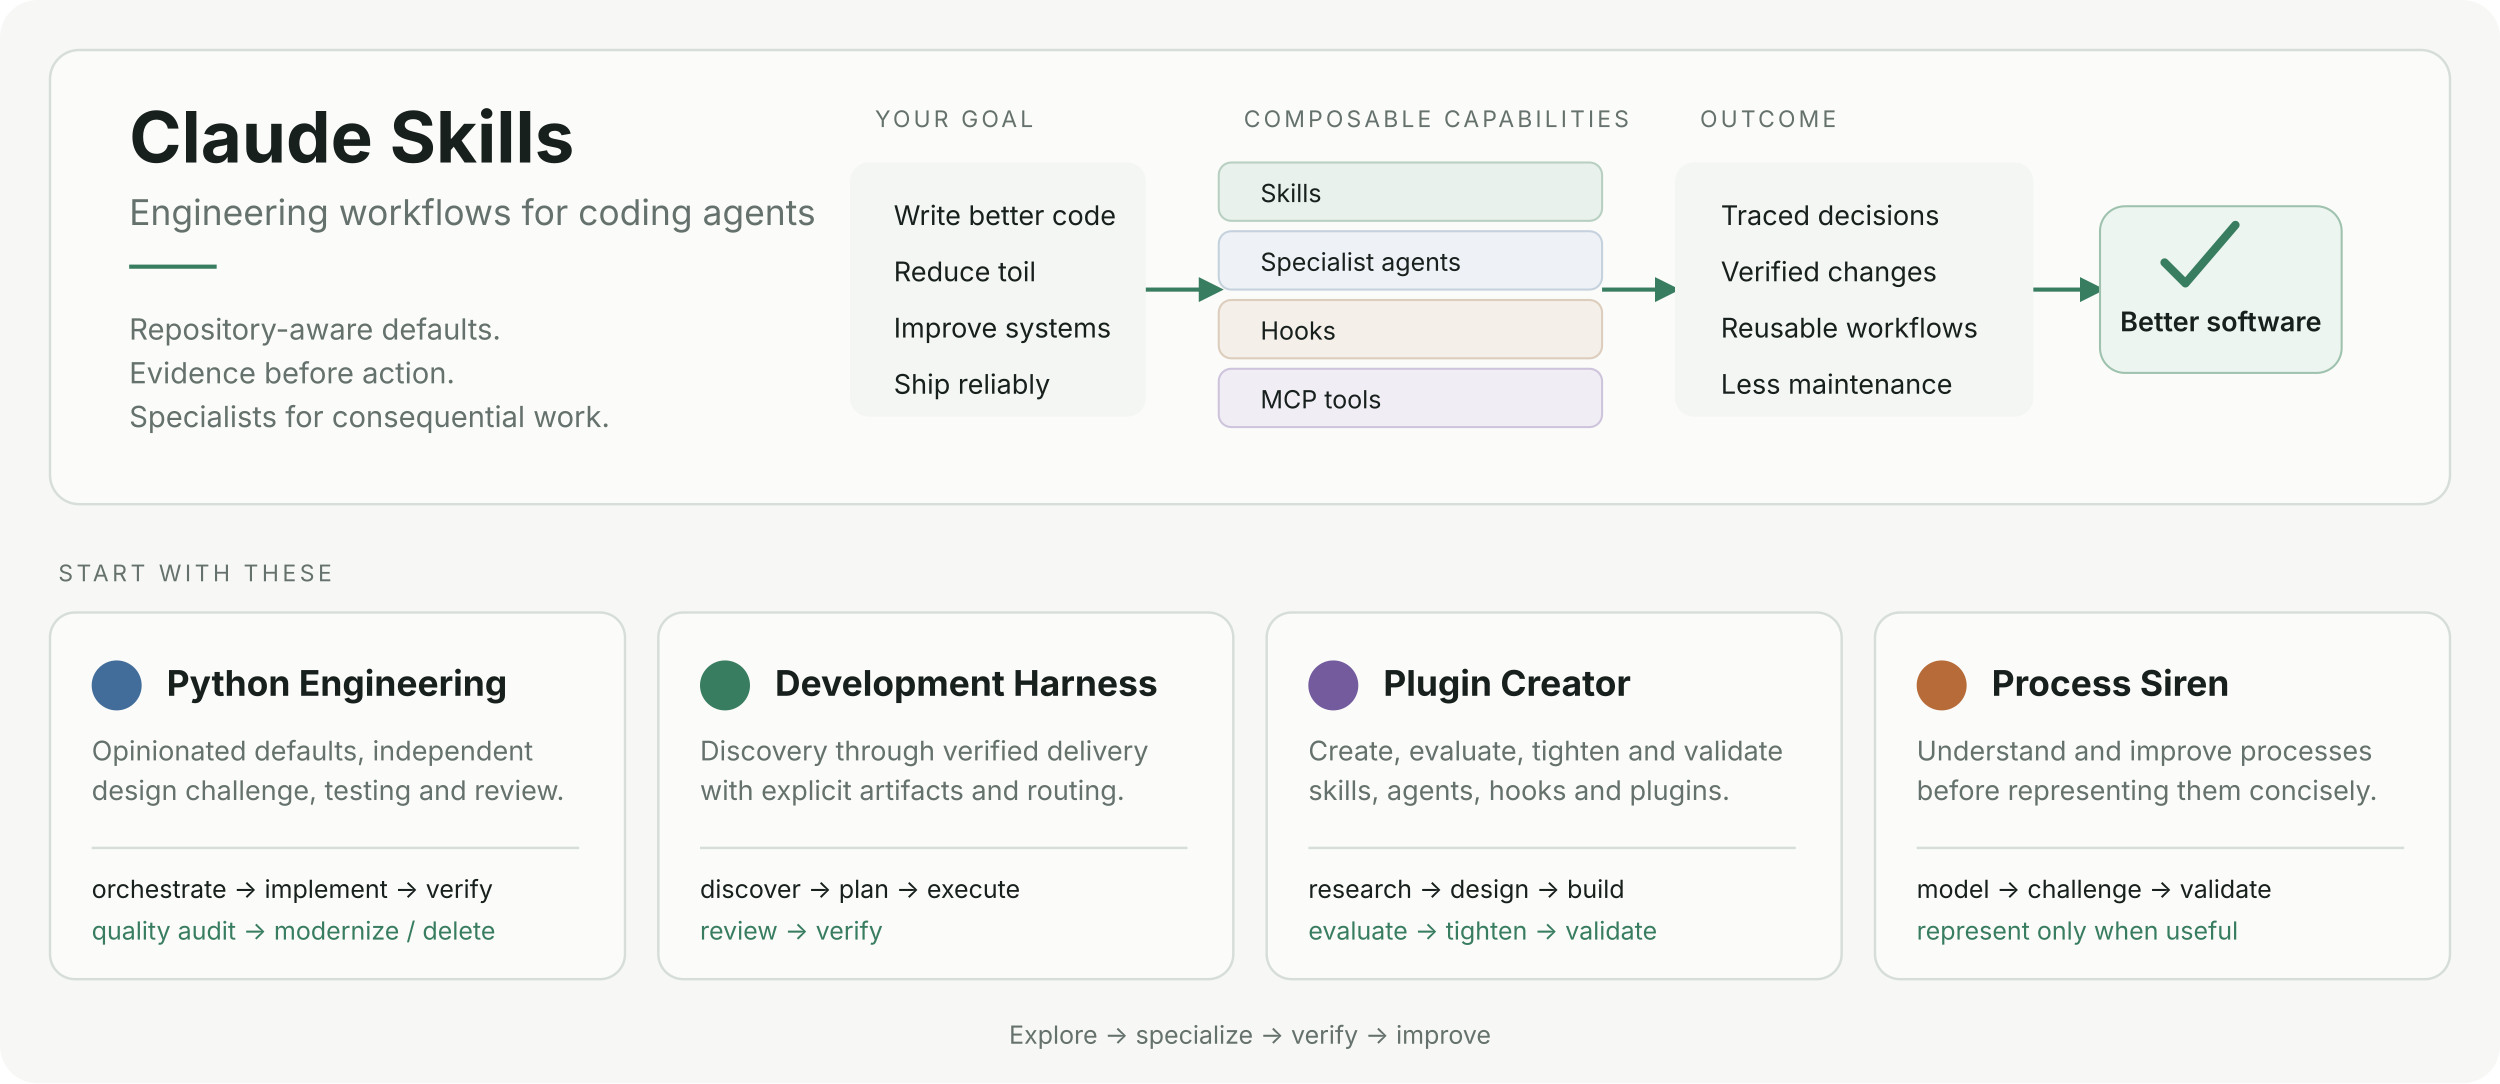
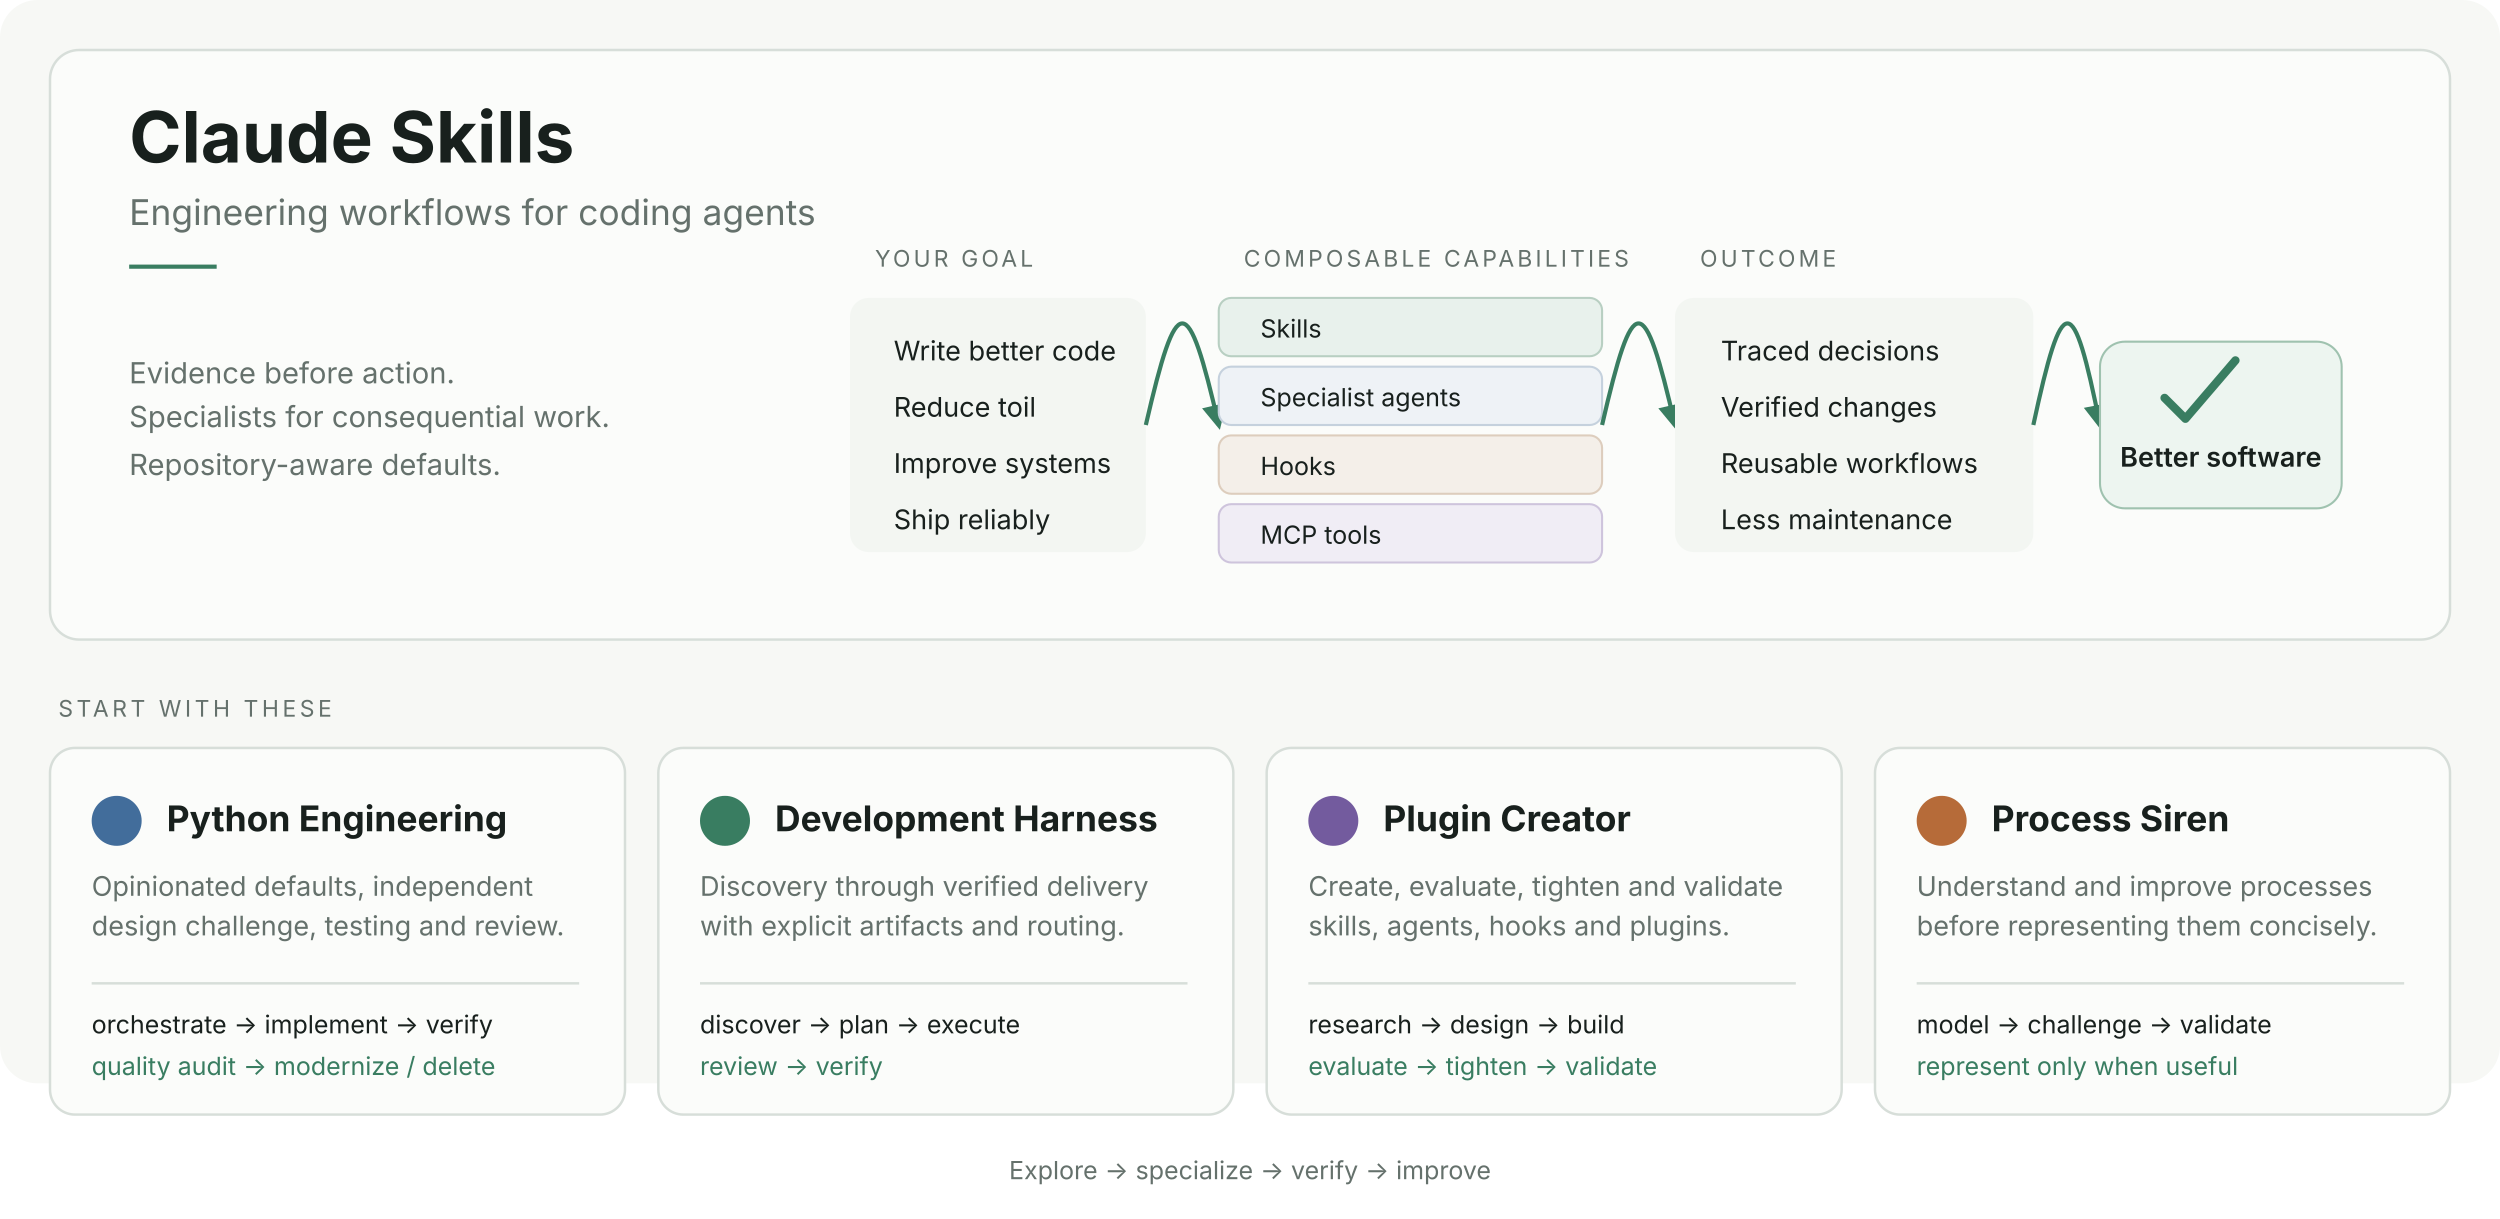
- <svg xmlns="http://www.w3.org/2000/svg" width="1200" height="520" viewBox="0 0 1200 520" role="img" aria-labelledby="title desc">
+ <svg xmlns="http://www.w3.org/2000/svg" width="1200" height="585" viewBox="0 0 1200 585" role="img" aria-labelledby="title desc">
  <defs>
    <style>
    .sans{font-family:Inter,ui-sans-serif,system-ui,-apple-system,BlinkMacSystemFont,"Segoe UI",sans-serif}
    .ink{fill:#18201d}.muted{fill:#65716c}.hair{stroke:#d7ded9;stroke-width:1.2;fill:none}
    .card{fill:#fbfcfa;stroke:#d7ded9;stroke-width:1.2}.soft{fill:#f3f6f2}
    .accent{fill:#397d61}.accentLine{stroke:#397d61;stroke-width:2;fill:none}
    .blue{fill:#426d9b}.orange{fill:#b66b39}.violet{fill:#735b9e}
  </style>
    <marker id="arrow" viewBox="0 0 10 10" refX="8" refY="5" markerWidth="6" markerHeight="6" orient="auto-start-reverse">
      <path d="M 0 0 L 10 5 L 0 10 z" fill="#397d61" />
    </marker>
  </defs>
  <rect width="1200" height="520" rx="18" fill="#f7f8f5" />
-   <rect x="24" y="24" width="1152" height="218" rx="14" class="card" />
+   <rect x="24" y="24" width="1152" height="283" rx="14" class="card" />
  <g class="sans">
    <text x="62" y="78" class="ink" font-size="34" font-weight="700">Claude Skills</text>
    <text x="62" y="108" class="muted" font-size="17">Engineering workflows for coding agents</text>
    <line x1="62" y1="128" x2="104" y2="128" class="accentLine" />
-     <text x="62" y="163" class="muted" font-size="14">Repository-aware defaults.</text>
+     <text x="62" y="228" class="muted" font-size="14">Repository-aware defaults.</text>
    <text x="62" y="184" class="muted" font-size="14">Evidence before action.</text>
    <text x="62" y="205" class="muted" font-size="14">Specialists for consequential work.</text>
-     <text x="420" y="61" class="muted" font-size="11" letter-spacing="1.5">YOUR GOAL</text>
-     <rect x="408" y="78" width="142" height="122" rx="9" class="soft" />
-     <text x="429" y="108" class="ink" font-size="13">Write better code</text>
-     <text x="429" y="135" class="ink" font-size="13">Reduce toil</text>
-     <text x="429" y="162" class="ink" font-size="13">Improve systems</text>
-     <text x="429" y="189" class="ink" font-size="13">Ship reliably</text>
-     <path d="M550 139 C565 139 570 139 585 139" class="accentLine" marker-end="url(#arrow)" />
-     <text x="597" y="61" class="muted" font-size="11" letter-spacing="1.5">COMPOSABLE CAPABILITIES</text>
-     <rect x="585" y="78" width="184" height="28" rx="6" fill="#e8f1ec" stroke="#b8cfc2" />
-     <text x="605" y="97" class="ink" font-size="12">Skills</text>
-     <rect x="585" y="111" width="184" height="28" rx="6" fill="#eef2f6" stroke="#c5d1dd" />
-     <text x="605" y="130" class="ink" font-size="12">Specialist agents</text>
-     <rect x="585" y="144" width="184" height="28" rx="6" fill="#f4efe9" stroke="#ddcdbd" />
-     <text x="605" y="163" class="ink" font-size="12">Hooks</text>
-     <rect x="585" y="177" width="184" height="28" rx="6" fill="#f0edf5" stroke="#cec4dc" />
-     <text x="605" y="196" class="ink" font-size="12">MCP tools</text>
-     <path d="M769 139 C784 139 789 139 804 139" class="accentLine" marker-end="url(#arrow)" />
-     <text x="816" y="61" class="muted" font-size="11" letter-spacing="1.5">OUTCOME</text>
-     <rect x="804" y="78" width="172" height="122" rx="9" class="soft" />
-     <text x="826" y="108" class="ink" font-size="13">Traced decisions</text>
-     <text x="826" y="135" class="ink" font-size="13">Verified changes</text>
-     <text x="826" y="162" class="ink" font-size="13">Reusable workflows</text>
-     <text x="826" y="189" class="ink" font-size="13">Less maintenance</text>
-     <path d="M976 139 C990 139 995 139 1008 139" class="accentLine" marker-end="url(#arrow)" />
-     <rect x="1008" y="99" width="116" height="80" rx="12" fill="#edf5f0" stroke="#9fc2af" />
-     <path d="M1039 126 l10 10 24-28" fill="none" stroke="#397d61" stroke-width="4" stroke-linecap="round" stroke-linejoin="round" />
-     <text x="1066" y="159" text-anchor="middle" class="ink" font-size="13" font-weight="600">Better software</text>
+     <text x="420" y="128" class="muted" font-size="11" letter-spacing="1.5">YOUR GOAL</text>
+     <rect x="408" y="143" width="142" height="122" rx="9" class="soft" />
+     <text x="429" y="173" class="ink" font-size="13">Write better code</text>
+     <text x="429" y="200" class="ink" font-size="13">Reduce toil</text>
+     <text x="429" y="227" class="ink" font-size="13">Improve systems</text>
+     <text x="429" y="254" class="ink" font-size="13">Ship reliably</text>
+     <path d="M550 204 C565 139 570 139 585 204" class="accentLine" marker-end="url(#arrow)" />
+     <text x="597" y="128" class="muted" font-size="11" letter-spacing="1.5">COMPOSABLE CAPABILITIES</text>
+     <rect x="585" y="143" width="184" height="28" rx="6" fill="#e8f1ec" stroke="#b8cfc2" />
+     <text x="605" y="162" class="ink" font-size="12">Skills</text>
+     <rect x="585" y="176" width="184" height="28" rx="6" fill="#eef2f6" stroke="#c5d1dd" />
+     <text x="605" y="195" class="ink" font-size="12">Specialist agents</text>
+     <rect x="585" y="209" width="184" height="28" rx="6" fill="#f4efe9" stroke="#ddcdbd" />
+     <text x="605" y="228" class="ink" font-size="12">Hooks</text>
+     <rect x="585" y="242" width="184" height="28" rx="6" fill="#f0edf5" stroke="#cec4dc" />
+     <text x="605" y="261" class="ink" font-size="12">MCP tools</text>
+     <path d="M769 204 C784 139 789 139 804 204" class="accentLine" marker-end="url(#arrow)" />
+     <text x="816" y="128" class="muted" font-size="11" letter-spacing="1.5">OUTCOME</text>
+     <rect x="804" y="143" width="172" height="122" rx="9" class="soft" />
+     <text x="826" y="173" class="ink" font-size="13">Traced decisions</text>
+     <text x="826" y="200" class="ink" font-size="13">Verified changes</text>
+     <text x="826" y="227" class="ink" font-size="13">Reusable workflows</text>
+     <text x="826" y="254" class="ink" font-size="13">Less maintenance</text>
+     <path d="M976 204 C990 139 995 139 1008 204" class="accentLine" marker-end="url(#arrow)" />
+     <rect x="1008" y="164" width="116" height="80" rx="12" fill="#edf5f0" stroke="#9fc2af" />
+     <path d="M1039 191 l10 10 24-28" fill="none" stroke="#397d61" stroke-width="4" stroke-linecap="round" stroke-linejoin="round" />
+     <text x="1066" y="224" text-anchor="middle" class="ink" font-size="13" font-weight="600">Better software</text>
  </g>
  <g class="sans">
-     <text x="28" y="279" class="muted" font-size="11" letter-spacing="1.7">START WITH THESE</text>
-     <rect x="24" y="294" width="276" height="176" rx="12" class="card" />
-     <circle cx="56" cy="329" r="12" class="blue" />
-     <text x="80" y="334" class="ink" font-size="17" font-weight="650">Python Engineering</text>
-     <text x="44" y="365" class="muted" font-size="13">Opinionated defaults, independent</text>
-     <text x="44" y="384" class="muted" font-size="13">design challenge, testing and review.</text>
-     <line x1="44" y1="407" x2="278" y2="407" class="hair" />
-     <text x="44" y="431" class="ink" font-size="12">orchestrate → implement → verify</text>
-     <text x="44" y="451" class="accent" font-size="12">quality audit → modernize / delete</text>
-     <rect x="316" y="294" width="276" height="176" rx="12" class="card" />
-     <circle cx="348" cy="329" r="12" class="accent" />
-     <text x="372" y="334" class="ink" font-size="17" font-weight="650">Development Harness</text>
-     <text x="336" y="365" class="muted" font-size="13">Discovery through verified delivery</text>
-     <text x="336" y="384" class="muted" font-size="13">with explicit artifacts and routing.</text>
-     <line x1="336" y1="407" x2="570" y2="407" class="hair" />
-     <text x="336" y="431" class="ink" font-size="12">discover → plan → execute</text>
-     <text x="336" y="451" class="accent" font-size="12">review → verify</text>
-     <rect x="608" y="294" width="276" height="176" rx="12" class="card" />
-     <circle cx="640" cy="329" r="12" class="violet" />
-     <text x="664" y="334" class="ink" font-size="17" font-weight="650">Plugin Creator</text>
-     <text x="628" y="365" class="muted" font-size="13">Create, evaluate, tighten and validate</text>
-     <text x="628" y="384" class="muted" font-size="13">skills, agents, hooks and plugins.</text>
-     <line x1="628" y1="407" x2="862" y2="407" class="hair" />
-     <text x="628" y="431" class="ink" font-size="12">research → design → build</text>
-     <text x="628" y="451" class="accent" font-size="12">evaluate → tighten → validate</text>
-     <rect x="900" y="294" width="276" height="176" rx="12" class="card" />
-     <circle cx="932" cy="329" r="12" class="orange" />
-     <text x="956" y="334" class="ink" font-size="17" font-weight="650">Process Siren</text>
-     <text x="920" y="365" class="muted" font-size="13">Understand and improve processes</text>
-     <text x="920" y="384" class="muted" font-size="13">before representing them concisely.</text>
-     <line x1="920" y1="407" x2="1154" y2="407" class="hair" />
-     <text x="920" y="431" class="ink" font-size="12">model → challenge → validate</text>
-     <text x="920" y="451" class="accent" font-size="12">represent only when useful</text>
-     <text x="600" y="501" text-anchor="middle" class="muted" font-size="12">Explore → specialize → verify → improve</text>
+     <text x="28" y="344" class="muted" font-size="11" letter-spacing="1.7">START WITH THESE</text>
+     <rect x="24" y="359" width="276" height="176" rx="12" class="card" />
+     <circle cx="56" cy="394" r="12" class="blue" />
+     <text x="80" y="399" class="ink" font-size="17" font-weight="650">Python Engineering</text>
+     <text x="44" y="430" class="muted" font-size="13">Opinionated defaults, independent</text>
+     <text x="44" y="449" class="muted" font-size="13">design challenge, testing and review.</text>
+     <line x1="44" y1="472" x2="278" y2="472" class="hair" />
+     <text x="44" y="496" class="ink" font-size="12">orchestrate → implement → verify</text>
+     <text x="44" y="516" class="accent" font-size="12">quality audit → modernize / delete</text>
+     <rect x="316" y="359" width="276" height="176" rx="12" class="card" />
+     <circle cx="348" cy="394" r="12" class="accent" />
+     <text x="372" y="399" class="ink" font-size="17" font-weight="650">Development Harness</text>
+     <text x="336" y="430" class="muted" font-size="13">Discovery through verified delivery</text>
+     <text x="336" y="449" class="muted" font-size="13">with explicit artifacts and routing.</text>
+     <line x1="336" y1="472" x2="570" y2="472" class="hair" />
+     <text x="336" y="496" class="ink" font-size="12">discover → plan → execute</text>
+     <text x="336" y="516" class="accent" font-size="12">review → verify</text>
+     <rect x="608" y="359" width="276" height="176" rx="12" class="card" />
+     <circle cx="640" cy="394" r="12" class="violet" />
+     <text x="664" y="399" class="ink" font-size="17" font-weight="650">Plugin Creator</text>
+     <text x="628" y="430" class="muted" font-size="13">Create, evaluate, tighten and validate</text>
+     <text x="628" y="449" class="muted" font-size="13">skills, agents, hooks and plugins.</text>
+     <line x1="628" y1="472" x2="862" y2="472" class="hair" />
+     <text x="628" y="496" class="ink" font-size="12">research → design → build</text>
+     <text x="628" y="516" class="accent" font-size="12">evaluate → tighten → validate</text>
+     <rect x="900" y="359" width="276" height="176" rx="12" class="card" />
+     <circle cx="932" cy="394" r="12" class="orange" />
+     <text x="956" y="399" class="ink" font-size="17" font-weight="650">Process Siren</text>
+     <text x="920" y="430" class="muted" font-size="13">Understand and improve processes</text>
+     <text x="920" y="449" class="muted" font-size="13">before representing them concisely.</text>
+     <line x1="920" y1="472" x2="1154" y2="472" class="hair" />
+     <text x="920" y="496" class="ink" font-size="12">model → challenge → validate</text>
+     <text x="920" y="516" class="accent" font-size="12">represent only when useful</text>
+     <text x="600" y="566" text-anchor="middle" class="muted" font-size="12">Explore → specialize → verify → improve</text>
  </g>
</svg>
